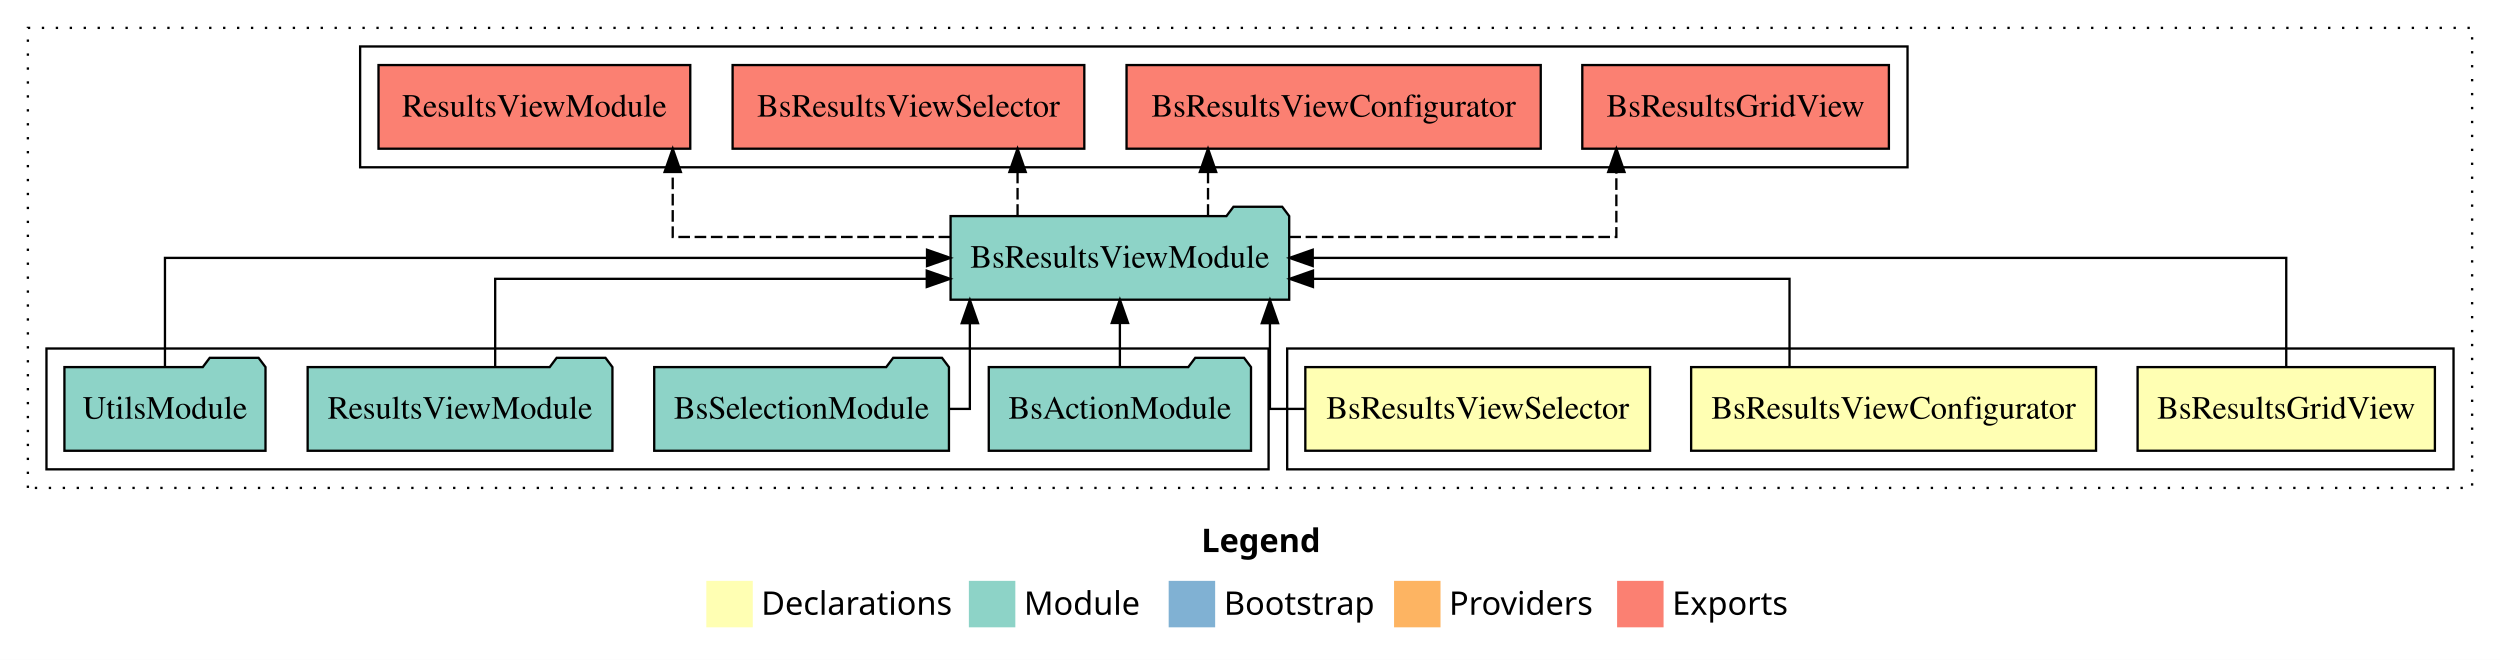
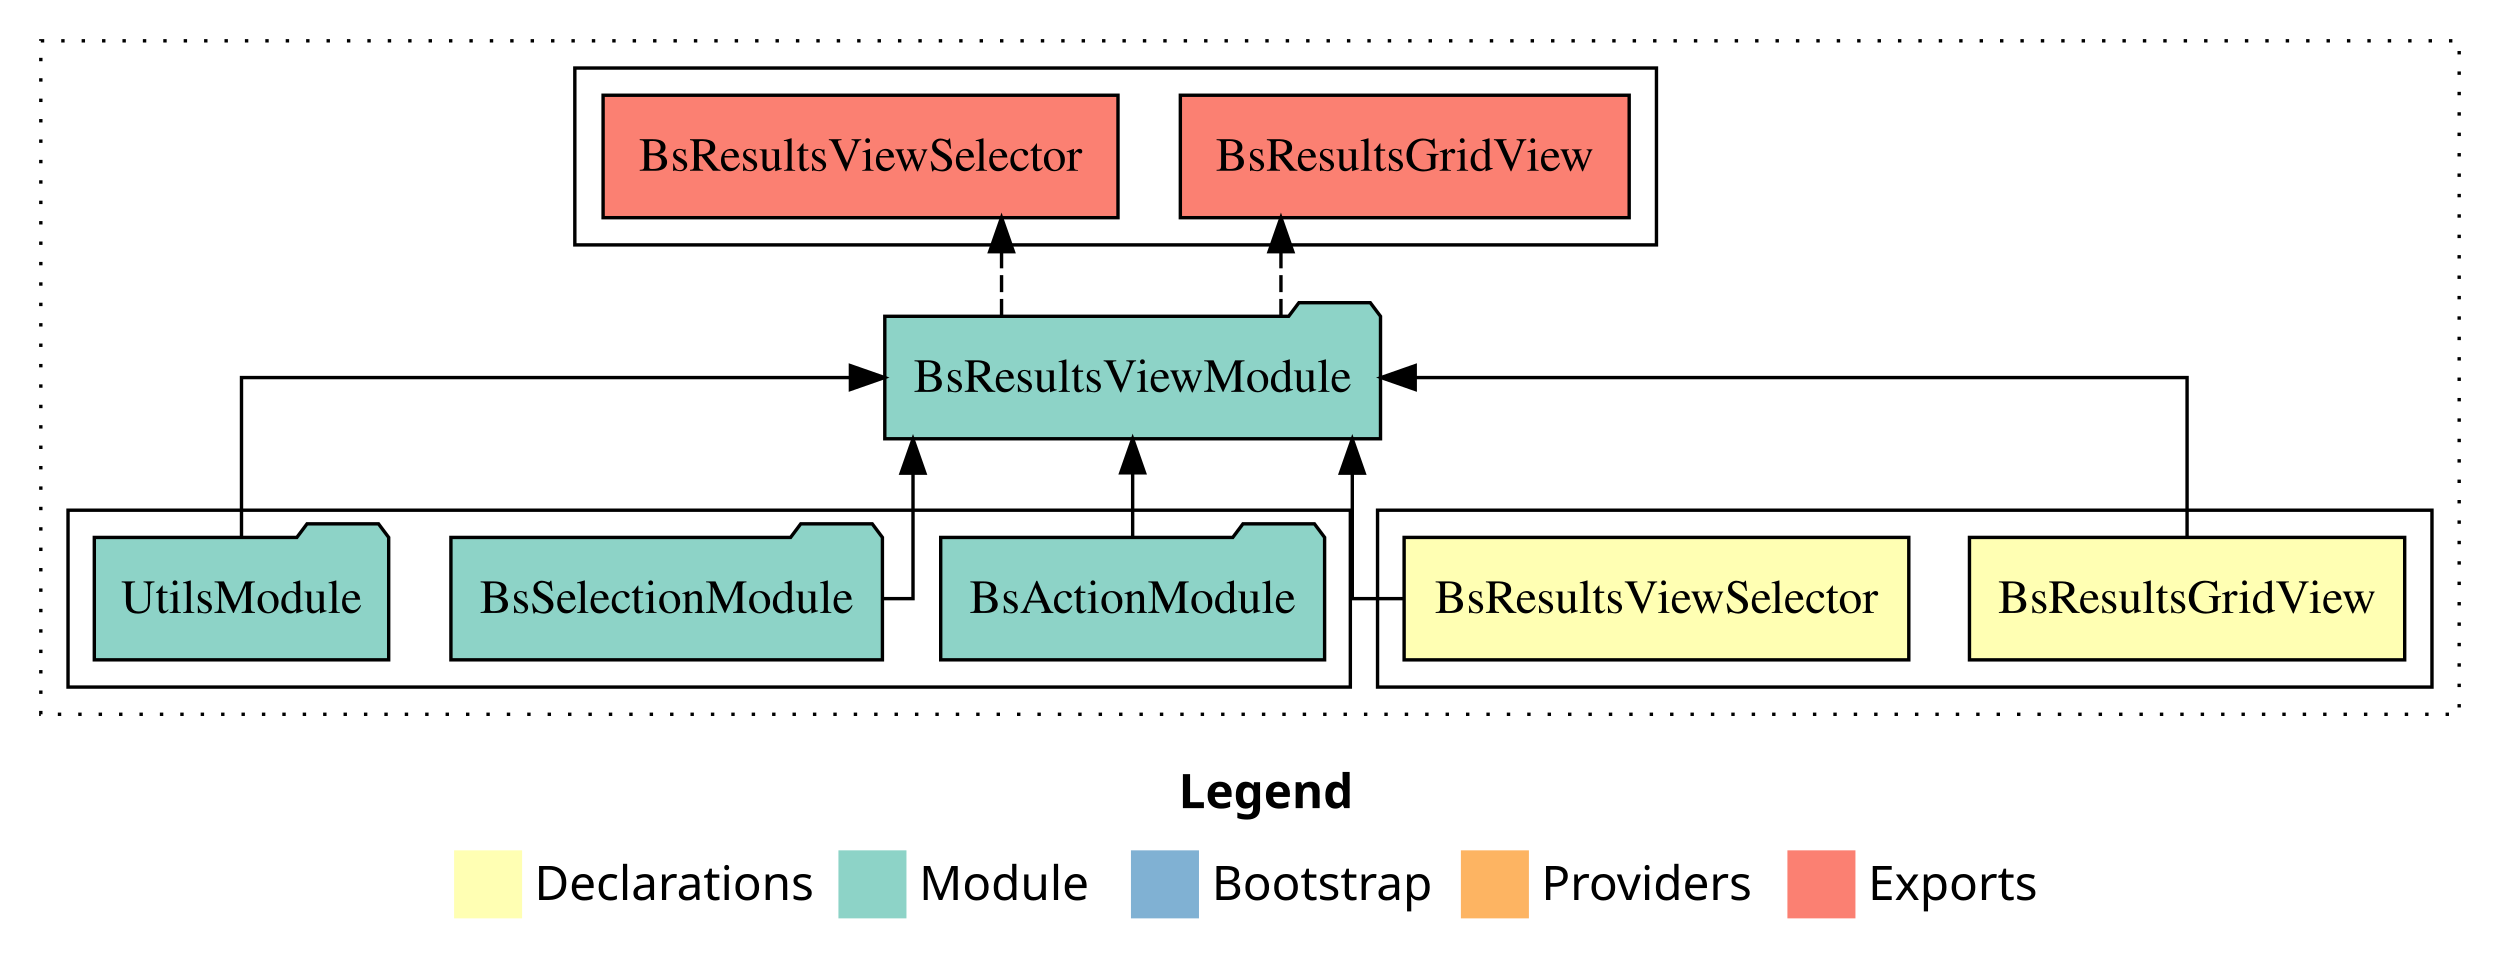
- <svg xmlns="http://www.w3.org/2000/svg" width="1076pt" height="284pt" viewBox="0.00 0.00 1076.00 284.00">
+ <svg xmlns="http://www.w3.org/2000/svg" width="735pt" height="284pt" viewBox="0.00 0.00 735.00 284.00">
  <g id="graph0" class="graph" transform="scale(1 1) rotate(0) translate(4 280)">
-     <polygon fill="#ffffff" stroke="transparent" points="-4,4 -4,-280 1072,-280 1072,4 -4,4" />
-     <text text-anchor="start" x="513.009" y="-42.4" font-family="sans-serif" font-weight="bold" font-size="14.00" fill="#000000">Legend</text>
-     <polygon fill="#ffffb3" stroke="transparent" points="300,-10 300,-30 320,-30 320,-10 300,-10" />
-     <text text-anchor="start" x="323.629" y="-15.4" font-family="sans-serif" font-size="14.00" fill="#000000">  Declarations</text>
-     <polygon fill="#8dd3c7" stroke="transparent" points="413,-10 413,-30 433,-30 433,-10 413,-10" />
-     <text text-anchor="start" x="436.725" y="-15.4" font-family="sans-serif" font-size="14.00" fill="#000000">  Module</text>
-     <polygon fill="#80b1d3" stroke="transparent" points="499,-10 499,-30 519,-30 519,-10 499,-10" />
-     <text text-anchor="start" x="522.781" y="-15.4" font-family="sans-serif" font-size="14.00" fill="#000000">  Bootstrap</text>
-     <polygon fill="#fdb462" stroke="transparent" points="596,-10 596,-30 616,-30 616,-10 596,-10" />
-     <text text-anchor="start" x="619.673" y="-15.4" font-family="sans-serif" font-size="14.00" fill="#000000">  Providers</text>
-     <polygon fill="#fb8072" stroke="transparent" points="692,-10 692,-30 712,-30 712,-10 692,-10" />
-     <text text-anchor="start" x="715.726" y="-15.4" font-family="sans-serif" font-size="14.00" fill="#000000">  Exports</text>
+     <polygon fill="#ffffff" stroke="transparent" points="-4,4 -4,-280 731,-280 731,4 -4,4" />
+     <text text-anchor="start" x="342.509" y="-42.4" font-family="sans-serif" font-weight="bold" font-size="14.00" fill="#000000">Legend</text>
+     <polygon fill="#ffffb3" stroke="transparent" points="129.5,-10 129.5,-30 149.5,-30 149.5,-10 129.5,-10" />
+     <text text-anchor="start" x="153.129" y="-15.4" font-family="sans-serif" font-size="14.00" fill="#000000">  Declarations</text>
+     <polygon fill="#8dd3c7" stroke="transparent" points="242.5,-10 242.5,-30 262.5,-30 262.5,-10 242.5,-10" />
+     <text text-anchor="start" x="266.225" y="-15.4" font-family="sans-serif" font-size="14.00" fill="#000000">  Module</text>
+     <polygon fill="#80b1d3" stroke="transparent" points="328.5,-10 328.5,-30 348.5,-30 348.5,-10 328.5,-10" />
+     <text text-anchor="start" x="352.281" y="-15.4" font-family="sans-serif" font-size="14.00" fill="#000000">  Bootstrap</text>
+     <polygon fill="#fdb462" stroke="transparent" points="425.5,-10 425.5,-30 445.5,-30 445.5,-10 425.5,-10" />
+     <text text-anchor="start" x="449.173" y="-15.4" font-family="sans-serif" font-size="14.00" fill="#000000">  Providers</text>
+     <polygon fill="#fb8072" stroke="transparent" points="521.5,-10 521.5,-30 541.5,-30 541.5,-10 521.5,-10" />
+     <text text-anchor="start" x="545.226" y="-15.4" font-family="sans-serif" font-size="14.00" fill="#000000">  Exports</text>
    <g id="clust1" class="cluster">
-       <polygon fill="none" stroke="#000000" stroke-dasharray="1,5" points="8,-70 8,-268 1060,-268 1060,-70 8,-70" />
+       <polygon fill="none" stroke="#000000" stroke-dasharray="1,5" points="8,-70 8,-268 719,-268 719,-70 8,-70" />
    </g>
    <g id="clust2" class="cluster">
-       <polygon fill="none" stroke="#000000" points="550,-78 550,-130 1052,-130 1052,-78 550,-78" />
+       <polygon fill="none" stroke="#000000" points="401,-78 401,-130 711,-130 711,-78 401,-78" />
+     </g>
+     <g id="clust5" class="cluster">
+       <polygon fill="none" stroke="#000000" points="16,-78 16,-130 393,-130 393,-78 16,-78" />
    </g>
    <g id="clust6" class="cluster">
-       <polygon fill="none" stroke="#000000" points="16,-78 16,-130 542,-130 542,-78 16,-78" />
-     </g>
-     <g id="clust7" class="cluster">
-       <polygon fill="none" stroke="#000000" points="151,-208 151,-260 817,-260 817,-208 151,-208" />
+       <polygon fill="none" stroke="#000000" points="165,-208 165,-260 483,-260 483,-208 165,-208" />
    </g>
    <g id="node1" class="node">
-       <polygon fill="#ffffb3" stroke="#000000" points="1043.979,-122 916.021,-122 916.021,-86 1043.979,-86 1043.979,-122" />
-       <text text-anchor="middle" x="980" y="-99.8" font-family="Times,serif" font-size="14.00" fill="#000000">BsResultsGridView</text>
+       <polygon fill="#ffffb3" stroke="#000000" points="702.979,-122 575.021,-122 575.021,-86 702.979,-86 702.979,-122" />
+       <text text-anchor="middle" x="639" y="-99.8" font-family="Times,serif" font-size="14.00" fill="#000000">BsResultsGridView</text>
+     </g>
+     <g id="node3" class="node">
+       <polygon fill="#8dd3c7" stroke="#000000" points="401.871,-187 398.871,-191 377.871,-191 374.871,-187 256.129,-187 256.129,-151 401.871,-151 401.871,-187" />
+       <text text-anchor="middle" x="329" y="-164.8" font-family="Times,serif" font-size="14.00" fill="#000000">BsResultsViewModule</text>
+     </g>
+     <g id="edge1" class="edge">
+       <path fill="none" stroke="#000000" d="M639,-122.106C639,-141.339 639,-169 639,-169 639,-169 412.073,-169 412.073,-169" />
+       <polygon fill="#000000" stroke="#000000" points="412.073,-165.5 402.073,-169 412.073,-172.5 412.073,-165.5" />
+     </g>
+     <g id="node2" class="node">
+       <polygon fill="#ffffb3" stroke="#000000" points="557.189,-122 408.81,-122 408.81,-86 557.189,-86 557.189,-122" />
+       <text text-anchor="middle" x="483" y="-99.8" font-family="Times,serif" font-size="14.00" fill="#000000">BsResultsViewSelector</text>
+     </g>
+     <g id="edge2" class="edge">
+       <path fill="none" stroke="#000000" d="M408.746,-104C399.701,-104 393.576,-104 393.576,-104 393.576,-104 393.576,-140.894 393.576,-140.894" />
+       <polygon fill="#000000" stroke="#000000" points="390.076,-140.894 393.576,-150.894 397.076,-140.894 390.076,-140.894" />
+     </g>
+     <g id="node7" class="node">
+       <polygon fill="#fb8072" stroke="#000000" points="474.98,-252 343.02,-252 343.02,-216 474.98,-216 474.98,-252" />
+       <text text-anchor="middle" x="409" y="-229.8" font-family="Times,serif" font-size="14.00" fill="#000000">BsResultsGridView </text>
+     </g>
+     <g id="edge6" class="edge">
+       <path fill="none" stroke="#000000" stroke-dasharray="5,2" d="M372.598,-187.106C372.598,-187.106 372.598,-205.991 372.598,-205.991" />
+       <polygon fill="#000000" stroke="#000000" points="369.098,-205.991 372.598,-215.991 376.098,-205.991 369.098,-205.991" />
+     </g>
+     <g id="node8" class="node">
+       <polygon fill="#fb8072" stroke="#000000" points="324.69,-252 173.31,-252 173.31,-216 324.69,-216 324.69,-252" />
+       <text text-anchor="middle" x="249" y="-229.8" font-family="Times,serif" font-size="14.00" fill="#000000">BsResultsViewSelector </text>
+     </g>
+     <g id="edge7" class="edge">
+       <path fill="none" stroke="#000000" stroke-dasharray="5,2" d="M290.455,-187.106C290.455,-187.106 290.455,-205.991 290.455,-205.991" />
+       <polygon fill="#000000" stroke="#000000" points="286.955,-205.991 290.455,-215.991 293.955,-205.991 286.955,-205.991" />
    </g>
    <g id="node4" class="node">
-       <polygon fill="#8dd3c7" stroke="#000000" points="550.871,-187 547.871,-191 526.871,-191 523.871,-187 405.129,-187 405.129,-151 550.871,-151 550.871,-187" />
-       <text text-anchor="middle" x="478" y="-164.8" font-family="Times,serif" font-size="14.00" fill="#000000">BsResultsViewModule</text>
-     </g>
-     <g id="edge1" class="edge">
-       <path fill="none" stroke="#000000" d="M980,-122.106C980,-141.339 980,-169 980,-169 980,-169 560.995,-169 560.995,-169" />
-       <polygon fill="#000000" stroke="#000000" points="560.995,-165.5 550.995,-169 560.995,-172.5 560.995,-165.5" />
-     </g>
-     <g id="node2" class="node">
-       <polygon fill="#ffffb3" stroke="#000000" points="898.136,-122 723.864,-122 723.864,-86 898.136,-86 898.136,-122" />
-       <text text-anchor="middle" x="811" y="-99.8" font-family="Times,serif" font-size="14.00" fill="#000000">BsResultsViewConfigurator</text>
-     </g>
-     <g id="edge2" class="edge">
-       <path fill="none" stroke="#000000" d="M766.211,-122.027C766.211,-138.398 766.211,-160 766.211,-160 766.211,-160 561.1,-160 561.1,-160" />
-       <polygon fill="#000000" stroke="#000000" points="561.1,-156.5 551.1,-160 561.1,-163.5 561.1,-156.5" />
-     </g>
-     <g id="node3" class="node">
-       <polygon fill="#ffffb3" stroke="#000000" points="706.189,-122 557.811,-122 557.811,-86 706.189,-86 706.189,-122" />
-       <text text-anchor="middle" x="632" y="-99.8" font-family="Times,serif" font-size="14.00" fill="#000000">BsResultsViewSelector</text>
+       <polygon fill="#8dd3c7" stroke="#000000" points="385.434,-122 382.434,-126 361.434,-126 358.434,-122 272.566,-122 272.566,-86 385.434,-86 385.434,-122" />
+       <text text-anchor="middle" x="329" y="-99.8" font-family="Times,serif" font-size="14.00" fill="#000000">BsActionModule</text>
    </g>
    <g id="edge3" class="edge">
-       <path fill="none" stroke="#000000" d="M557.746,-104C548.701,-104 542.576,-104 542.576,-104 542.576,-104 542.576,-140.894 542.576,-140.894" />
-       <polygon fill="#000000" stroke="#000000" points="539.076,-140.894 542.576,-150.894 546.076,-140.894 539.076,-140.894" />
-     </g>
-     <g id="node9" class="node">
-       <polygon fill="#fb8072" stroke="#000000" points="808.98,-252 677.02,-252 677.02,-216 808.98,-216 808.98,-252" />
-       <text text-anchor="middle" x="743" y="-229.8" font-family="Times,serif" font-size="14.00" fill="#000000">BsResultsGridView </text>
-     </g>
-     <g id="edge8" class="edge">
-       <path fill="none" stroke="#000000" stroke-dasharray="5,2" d="M550.938,-178C612.839,-178 691.678,-178 691.678,-178 691.678,-178 691.678,-205.973 691.678,-205.973" />
-       <polygon fill="#000000" stroke="#000000" points="688.178,-205.973 691.678,-215.973 695.178,-205.973 688.178,-205.973" />
-     </g>
-     <g id="node10" class="node">
-       <polygon fill="#fb8072" stroke="#000000" points="659.135,-252 480.865,-252 480.865,-216 659.135,-216 659.135,-252" />
-       <text text-anchor="middle" x="570" y="-229.8" font-family="Times,serif" font-size="14.00" fill="#000000">BsResultsViewConfigurator </text>
-     </g>
-     <g id="edge9" class="edge">
-       <path fill="none" stroke="#000000" stroke-dasharray="5,2" d="M515.934,-187.106C515.934,-187.106 515.934,-205.991 515.934,-205.991" />
-       <polygon fill="#000000" stroke="#000000" points="512.434,-205.991 515.934,-215.991 519.434,-205.991 512.434,-205.991" />
-     </g>
-     <g id="node11" class="node">
-       <polygon fill="#fb8072" stroke="#000000" points="462.69,-252 311.31,-252 311.31,-216 462.69,-216 462.69,-252" />
-       <text text-anchor="middle" x="387" y="-229.8" font-family="Times,serif" font-size="14.00" fill="#000000">BsResultsViewSelector </text>
-     </g>
-     <g id="edge10" class="edge">
-       <path fill="none" stroke="#000000" stroke-dasharray="5,2" d="M433.955,-187.106C433.955,-187.106 433.955,-205.991 433.955,-205.991" />
-       <polygon fill="#000000" stroke="#000000" points="430.455,-205.991 433.955,-215.991 437.455,-205.991 430.455,-205.991" />
-     </g>
-     <g id="node12" class="node">
-       <polygon fill="#fb8072" stroke="#000000" points="293.09,-252 158.91,-252 158.91,-216 293.09,-216 293.09,-252" />
-       <text text-anchor="middle" x="226" y="-229.8" font-family="Times,serif" font-size="14.00" fill="#000000">ResultsViewModule </text>
-     </g>
-     <g id="edge11" class="edge">
-       <path fill="none" stroke="#000000" stroke-dasharray="5,2" d="M404.965,-178C350.519,-178 285.54,-178 285.54,-178 285.54,-178 285.54,-205.973 285.54,-205.973" />
-       <polygon fill="#000000" stroke="#000000" points="282.04,-205.973 285.54,-215.973 289.04,-205.973 282.04,-205.973" />
+       <path fill="none" stroke="#000000" d="M329,-122.106C329,-122.106 329,-140.991 329,-140.991" />
+       <polygon fill="#000000" stroke="#000000" points="325.5,-140.991 329,-150.991 332.5,-140.991 325.5,-140.991" />
    </g>
    <g id="node5" class="node">
-       <polygon fill="#8dd3c7" stroke="#000000" points="534.434,-122 531.434,-126 510.434,-126 507.434,-122 421.566,-122 421.566,-86 534.434,-86 534.434,-122" />
-       <text text-anchor="middle" x="478" y="-99.8" font-family="Times,serif" font-size="14.00" fill="#000000">BsActionModule</text>
+       <polygon fill="#8dd3c7" stroke="#000000" points="255.43,-122 252.43,-126 231.43,-126 228.43,-122 128.57,-122 128.57,-86 255.43,-86 255.43,-122" />
+       <text text-anchor="middle" x="192" y="-99.8" font-family="Times,serif" font-size="14.00" fill="#000000">BsSelectionModule</text>
    </g>
    <g id="edge4" class="edge">
-       <path fill="none" stroke="#000000" d="M478,-122.106C478,-122.106 478,-140.991 478,-140.991" />
-       <polygon fill="#000000" stroke="#000000" points="474.5,-140.991 478,-150.991 481.5,-140.991 474.5,-140.991" />
+       <path fill="none" stroke="#000000" d="M255.251,-104C260.833,-104 264.424,-104 264.424,-104 264.424,-104 264.424,-140.894 264.424,-140.894" />
+       <polygon fill="#000000" stroke="#000000" points="260.924,-140.894 264.424,-150.894 267.924,-140.894 260.924,-140.894" />
    </g>
    <g id="node6" class="node">
-       <polygon fill="#8dd3c7" stroke="#000000" points="404.43,-122 401.43,-126 380.43,-126 377.43,-122 277.57,-122 277.57,-86 404.43,-86 404.43,-122" />
-       <text text-anchor="middle" x="341" y="-99.8" font-family="Times,serif" font-size="14.00" fill="#000000">BsSelectionModule</text>
-     </g>
-     <g id="edge5" class="edge">
-       <path fill="none" stroke="#000000" d="M404.251,-104C409.833,-104 413.424,-104 413.424,-104 413.424,-104 413.424,-140.894 413.424,-140.894" />
-       <polygon fill="#000000" stroke="#000000" points="409.924,-140.894 413.424,-150.894 416.924,-140.894 409.924,-140.894" />
-     </g>
-     <g id="node7" class="node">
-       <polygon fill="#8dd3c7" stroke="#000000" points="259.59,-122 256.59,-126 235.59,-126 232.59,-122 128.41,-122 128.41,-86 259.59,-86 259.59,-122" />
-       <text text-anchor="middle" x="194" y="-99.8" font-family="Times,serif" font-size="14.00" fill="#000000">ResultsViewModule</text>
-     </g>
-     <g id="edge6" class="edge">
-       <path fill="none" stroke="#000000" d="M209.125,-122.027C209.125,-138.398 209.125,-160 209.125,-160 209.125,-160 394.884,-160 394.884,-160" />
-       <polygon fill="#000000" stroke="#000000" points="394.884,-163.5 404.884,-160 394.884,-156.5 394.884,-163.5" />
-     </g>
-     <g id="node8" class="node">
      <polygon fill="#8dd3c7" stroke="#000000" points="110.273,-122 107.273,-126 86.273,-126 83.273,-122 23.727,-122 23.727,-86 110.273,-86 110.273,-122" />
      <text text-anchor="middle" x="67" y="-99.8" font-family="Times,serif" font-size="14.00" fill="#000000">UtilsModule</text>
    </g>
-     <g id="edge7" class="edge">
-       <path fill="none" stroke="#000000" d="M67,-122.106C67,-141.339 67,-169 67,-169 67,-169 394.995,-169 394.995,-169" />
-       <polygon fill="#000000" stroke="#000000" points="394.995,-172.5 404.995,-169 394.995,-165.5 394.995,-172.5" />
+     <g id="edge5" class="edge">
+       <path fill="none" stroke="#000000" d="M67,-122.106C67,-141.339 67,-169 67,-169 67,-169 246.018,-169 246.018,-169" />
+       <polygon fill="#000000" stroke="#000000" points="246.018,-172.5 256.018,-169 246.018,-165.5 246.018,-172.5" />
    </g>
  </g>
</svg>
